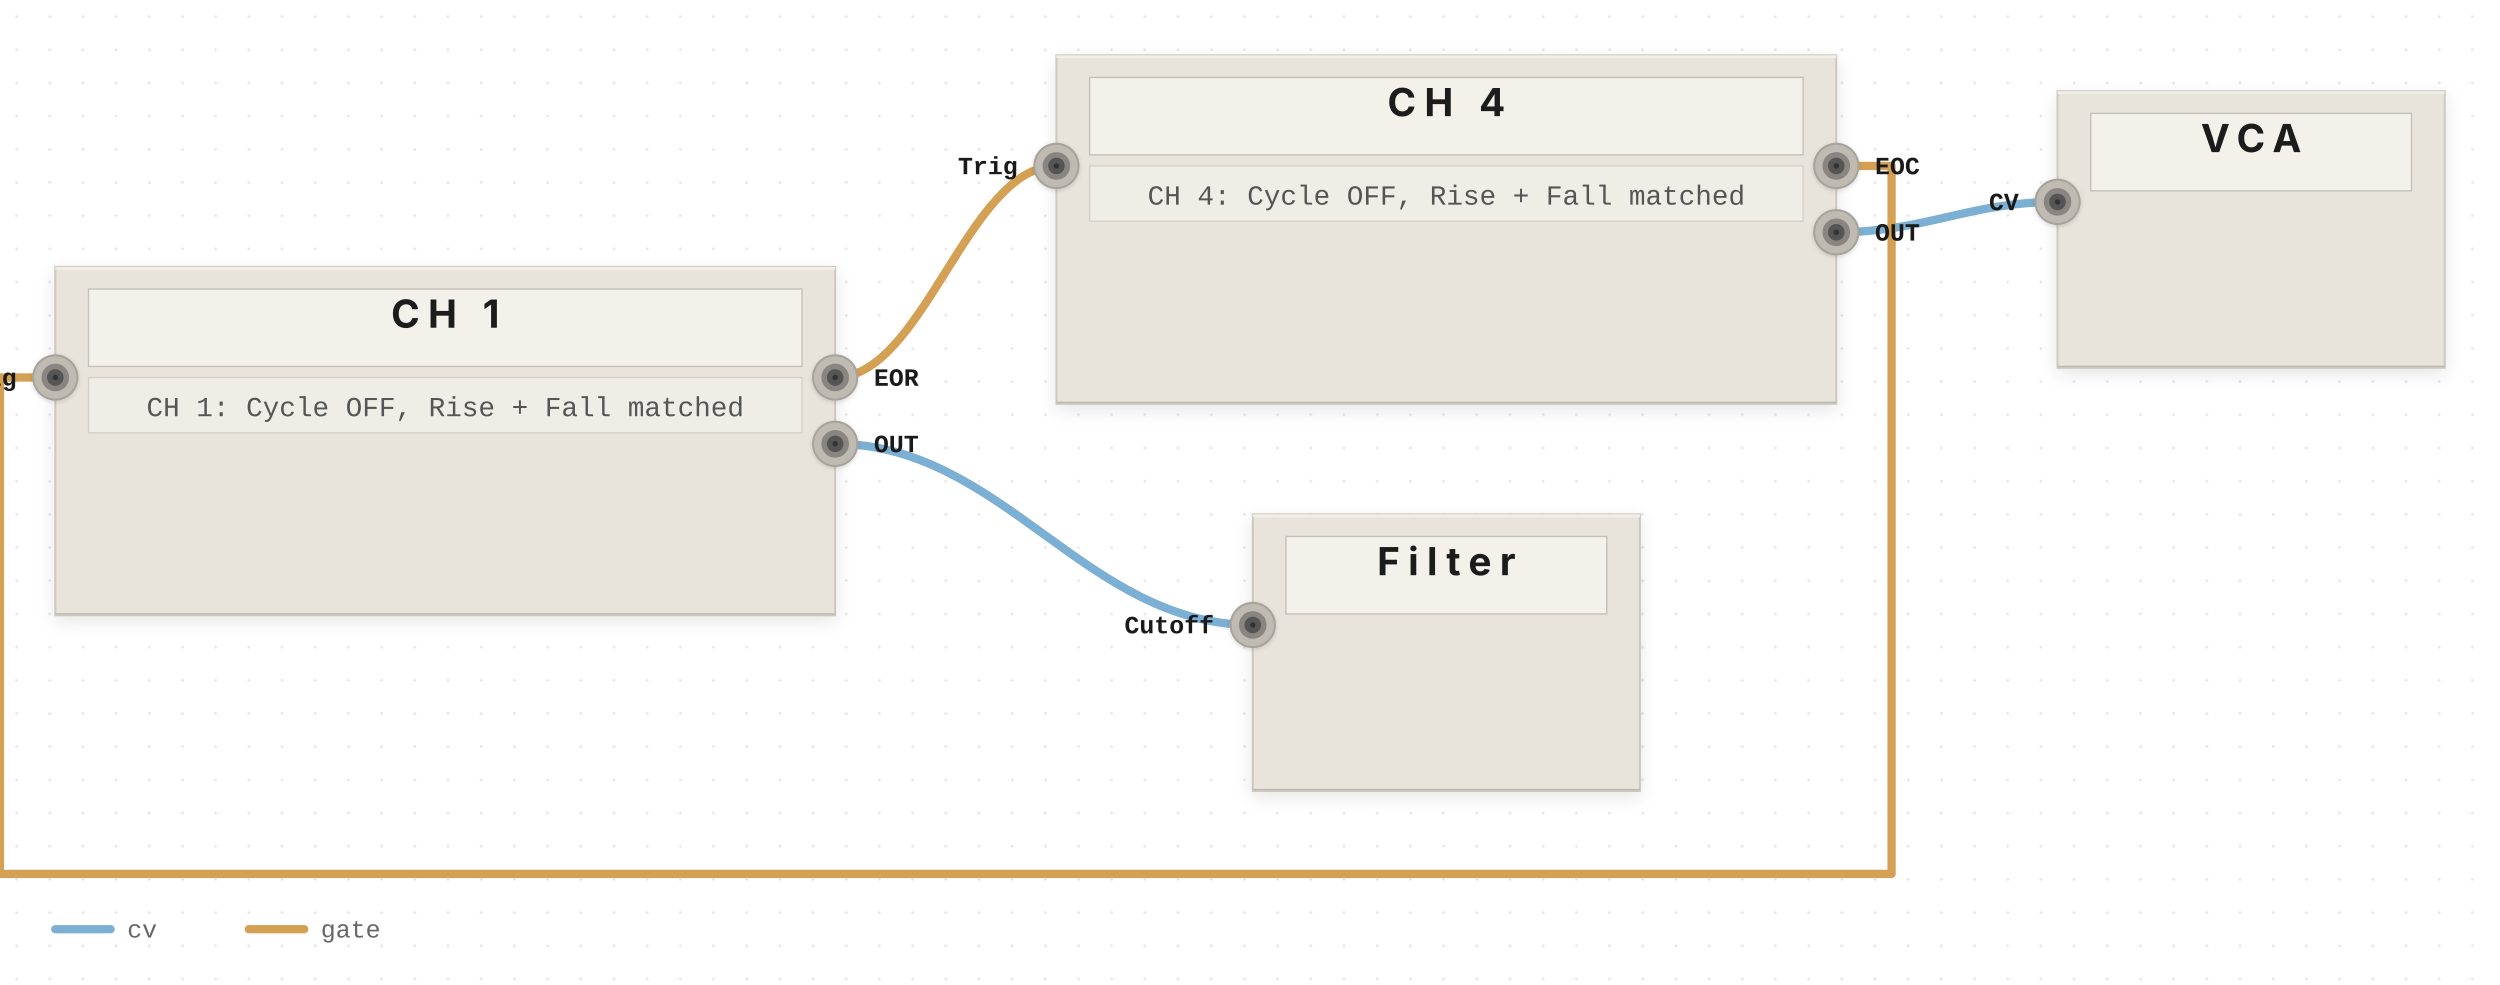
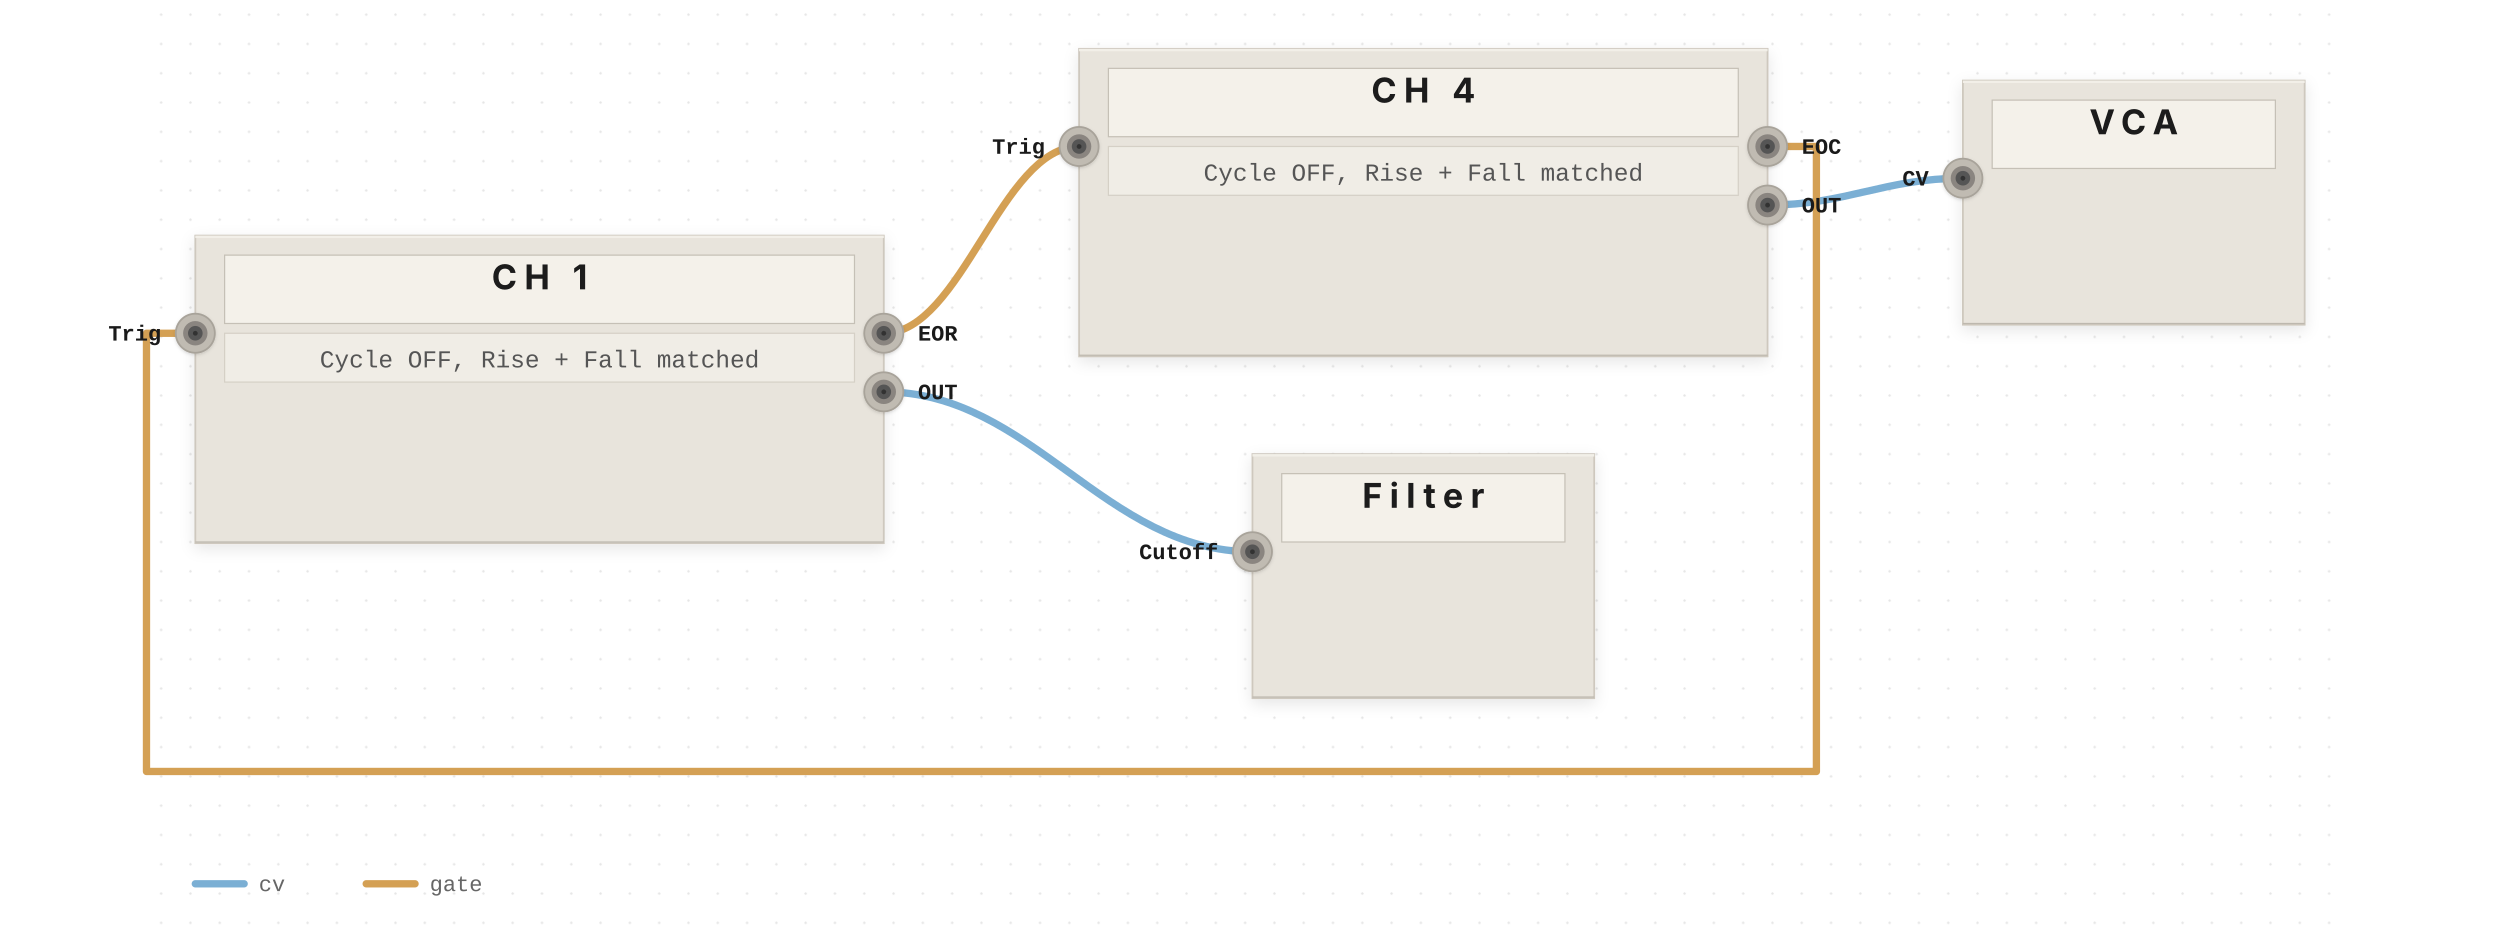
- <svg xmlns="http://www.w3.org/2000/svg" viewBox="0 0 904 356" width="100%" data-pf-min-width="904" role="img" aria-labelledby="pf-40ef9a-title pf-40ef9a-desc">
+ <svg xmlns="http://www.w3.org/2000/svg" viewBox="-60 0 1024 382" width="100%" data-pf-min-width="1024" role="img" aria-labelledby="pf-70c385-title pf-70c385-desc">
  <style>@media print { .pf-panel, .pf-jack { filter: none; } }</style>
  <defs>
-     <filter id="pf-40ef9a-panel-shadow" x="-20%" y="-20%" width="140%" height="140%">
+     <filter id="pf-70c385-panel-shadow" x="-20%" y="-20%" width="140%" height="140%">
      <feDropShadow dx="0" dy="2" stdDeviation="3" flood-opacity="0.1" />
    </filter>
-     <filter id="pf-40ef9a-jack-shadow" x="-20%" y="-20%" width="140%" height="140%">
+     <filter id="pf-70c385-jack-shadow" x="-20%" y="-20%" width="140%" height="140%">
      <feDropShadow dx="0" dy="0.5" stdDeviation="0.8" flood-opacity="0.15" />
    </filter>
-     <pattern id="pf-40ef9a-dots" width="12" height="12" patternUnits="userSpaceOnUse">
+     <pattern id="pf-70c385-dots" width="12" height="12" patternUnits="userSpaceOnUse">
      <circle cx="6" cy="6" r="0.5" fill="#aaaaaa" opacity="0.3" />
    </pattern>
  </defs>
  <g class="pf-layer-bg">
-     <rect width="904" height="356" fill="url(#pf-40ef9a-dots)" />
+     <rect width="904" height="382" fill="url(#pf-70c385-dots)" />
  </g>
  <g class="pf-layer-cables">
    <path d="M 302 136.5 C 334 136.5, 350 60, 382 60" stroke="#d4a054" stroke-width="3" fill="none" stroke-linecap="round" stroke-linejoin="round" data-connection="conn-0" data-signal="gate" />
    <path d="M 302 160.5 C 362.4 160.5, 392.6 226, 453 226" stroke="#7bafd4" stroke-width="3" fill="none" stroke-linecap="round" stroke-linejoin="round" data-connection="conn-2" data-signal="cv" />
    <path d="M 664 84 C 696 84, 712 73, 744 73" stroke="#7bafd4" stroke-width="3" fill="none" stroke-linecap="round" stroke-linejoin="round" data-connection="conn-3" data-signal="cv" />
    <path d="M 664 60 L 684 60 L 684 316 L 0 316 L 0 136.5 L 20 136.5" stroke="#d4a054" stroke-width="3" fill="none" stroke-linecap="round" stroke-linejoin="round" data-connection="conn-1" data-signal="gate" />
    <circle cx="302" cy="136.5" r="3.5" fill="#c49244" />
    <circle cx="382" cy="60" r="3.5" fill="#c49244" />
    <circle cx="302" cy="160.5" r="3.5" fill="#6a9ec3" />
    <circle cx="453" cy="226" r="3.5" fill="#6a9ec3" />
    <circle cx="664" cy="84" r="3.5" fill="#6a9ec3" />
    <circle cx="744" cy="73" r="3.5" fill="#6a9ec3" />
    <circle cx="664" cy="60" r="3.5" fill="#c49244" />
    <circle cx="20" cy="136.5" r="3.5" fill="#c49244" />
  </g>
  <g class="pf-layer-panels">
-     <g data-module="MATHS" filter="url(#pf-40ef9a-panel-shadow)">
+     <g data-module="MATHS" filter="url(#pf-70c385-panel-shadow)">
      <rect x="20" y="96.5" width="282" height="126" fill="#e8e4dc" stroke="#cec8be" stroke-width="0.75" rx="0" />
      <line x1="20" y1="97" x2="302" y2="97" stroke="#f2efe8" stroke-width="1" />
      <line x1="20" y1="222" x2="302" y2="222" stroke="#bdb8ae" stroke-width="0.5" />
      <rect x="32" y="104.5" width="258" height="28" fill="#f4f1ea" stroke="#c5c0b6" stroke-width="0.5" />
      <text x="161" y="118.5" text-anchor="middle" font-family="system-ui, -apple-system, BlinkMacSystemFont, 'Segoe UI', sans-serif" font-size="14" font-weight="700" fill="#1a1a1a" letter-spacing="3">CH 1</text>
    </g>
-     <g data-module="MATHS" filter="url(#pf-40ef9a-panel-shadow)">
+     <g data-module="MATHS" filter="url(#pf-70c385-panel-shadow)">
      <rect x="382" y="20" width="282" height="126" fill="#e8e4dc" stroke="#cec8be" stroke-width="0.75" rx="0" />
      <line x1="382" y1="20.5" x2="664" y2="20.5" stroke="#f2efe8" stroke-width="1" />
      <line x1="382" y1="145.5" x2="664" y2="145.5" stroke="#bdb8ae" stroke-width="0.5" />
      <rect x="394" y="28" width="258" height="28" fill="#f4f1ea" stroke="#c5c0b6" stroke-width="0.5" />
      <text x="523" y="42" text-anchor="middle" font-family="system-ui, -apple-system, BlinkMacSystemFont, 'Segoe UI', sans-serif" font-size="14" font-weight="700" fill="#1a1a1a" letter-spacing="3">CH 4</text>
    </g>
-     <g data-module="Filter" filter="url(#pf-40ef9a-panel-shadow)">
+     <g data-module="Filter" filter="url(#pf-70c385-panel-shadow)">
      <rect x="453" y="186" width="140" height="100" fill="#e8e4dc" stroke="#cec8be" stroke-width="0.75" rx="0" />
      <line x1="453" y1="186.5" x2="593" y2="186.5" stroke="#f2efe8" stroke-width="1" />
      <line x1="453" y1="285.5" x2="593" y2="285.5" stroke="#bdb8ae" stroke-width="0.5" />
      <rect x="465" y="194" width="116" height="28" fill="#f4f1ea" stroke="#c5c0b6" stroke-width="0.5" />
      <text x="523" y="208" text-anchor="middle" font-family="system-ui, -apple-system, BlinkMacSystemFont, 'Segoe UI', sans-serif" font-size="14" font-weight="700" fill="#1a1a1a" letter-spacing="3">Filter</text>
    </g>
-     <g data-module="VCA" filter="url(#pf-40ef9a-panel-shadow)">
+     <g data-module="VCA" filter="url(#pf-70c385-panel-shadow)">
      <rect x="744" y="33" width="140" height="100" fill="#e8e4dc" stroke="#cec8be" stroke-width="0.75" rx="0" />
      <line x1="744" y1="33.5" x2="884" y2="33.5" stroke="#f2efe8" stroke-width="1" />
      <line x1="744" y1="132.5" x2="884" y2="132.5" stroke="#bdb8ae" stroke-width="0.5" />
      <rect x="756" y="41" width="116" height="28" fill="#f4f1ea" stroke="#c5c0b6" stroke-width="0.5" />
      <text x="814" y="55" text-anchor="middle" font-family="system-ui, -apple-system, BlinkMacSystemFont, 'Segoe UI', sans-serif" font-size="14" font-weight="700" fill="#1a1a1a" letter-spacing="3">VCA</text>
    </g>
  </g>
  <g class="pf-layer-params">
    <rect x="32" y="136.5" width="258" height="20" fill="#f0ede6" stroke="#d5d0c6" stroke-width="0.5" />
-     <text x="161" y="150.5" text-anchor="middle" font-family="'SF Mono', 'Fira Code', Consolas, 'Courier New', monospace" font-size="10" fill="#555">CH 1: Cycle OFF, Rise + Fall matched</text>
+     <text x="161" y="150.5" text-anchor="middle" font-family="'SF Mono', 'Fira Code', Consolas, 'Courier New', monospace" font-size="10" fill="#555">Cycle OFF, Rise + Fall matched</text>
    <rect x="394" y="60" width="258" height="20" fill="#f0ede6" stroke="#d5d0c6" stroke-width="0.5" />
-     <text x="523" y="74" text-anchor="middle" font-family="'SF Mono', 'Fira Code', Consolas, 'Courier New', monospace" font-size="10" fill="#555">CH 4: Cycle OFF, Rise + Fall matched</text>
+     <text x="523" y="74" text-anchor="middle" font-family="'SF Mono', 'Fira Code', Consolas, 'Courier New', monospace" font-size="10" fill="#555">Cycle OFF, Rise + Fall matched</text>
  </g>
  <g class="pf-layer-jacks">
-     <g data-port="maths--ch-1.trig" filter="url(#pf-40ef9a-jack-shadow)">
+     <g data-port="maths--ch-1.trig" filter="url(#pf-70c385-jack-shadow)">
      <circle cx="20" cy="136.5" r="8" fill="#c0bbb2" stroke="#a8a39a" stroke-width="0.75" />
      <circle cx="20" cy="136.5" r="5" fill="#8a8580" />
      <circle cx="20" cy="136.5" r="3" fill="#555555" />
      <circle cx="20" cy="136.5" r="1" fill="#333333" />
    </g>
-     <g data-port="maths--ch-1.eor" filter="url(#pf-40ef9a-jack-shadow)">
+     <g data-port="maths--ch-1.eor" filter="url(#pf-70c385-jack-shadow)">
      <circle cx="302" cy="136.5" r="8" fill="#c0bbb2" stroke="#a8a39a" stroke-width="0.75" />
      <circle cx="302" cy="136.5" r="5" fill="#8a8580" />
      <circle cx="302" cy="136.5" r="3" fill="#555555" />
      <circle cx="302" cy="136.5" r="1" fill="#333333" />
    </g>
-     <g data-port="maths--ch-1.out" filter="url(#pf-40ef9a-jack-shadow)">
+     <g data-port="maths--ch-1.out" filter="url(#pf-70c385-jack-shadow)">
      <circle cx="302" cy="160.5" r="8" fill="#c0bbb2" stroke="#a8a39a" stroke-width="0.75" />
      <circle cx="302" cy="160.5" r="5" fill="#8a8580" />
      <circle cx="302" cy="160.5" r="3" fill="#555555" />
      <circle cx="302" cy="160.5" r="1" fill="#333333" />
    </g>
-     <g data-port="maths--ch-4.trig" filter="url(#pf-40ef9a-jack-shadow)">
+     <g data-port="maths--ch-4.trig" filter="url(#pf-70c385-jack-shadow)">
      <circle cx="382" cy="60" r="8" fill="#c0bbb2" stroke="#a8a39a" stroke-width="0.75" />
      <circle cx="382" cy="60" r="5" fill="#8a8580" />
      <circle cx="382" cy="60" r="3" fill="#555555" />
      <circle cx="382" cy="60" r="1" fill="#333333" />
    </g>
-     <g data-port="maths--ch-4.eoc" filter="url(#pf-40ef9a-jack-shadow)">
+     <g data-port="maths--ch-4.eoc" filter="url(#pf-70c385-jack-shadow)">
      <circle cx="664" cy="60" r="8" fill="#c0bbb2" stroke="#a8a39a" stroke-width="0.75" />
      <circle cx="664" cy="60" r="5" fill="#8a8580" />
      <circle cx="664" cy="60" r="3" fill="#555555" />
      <circle cx="664" cy="60" r="1" fill="#333333" />
    </g>
-     <g data-port="maths--ch-4.out" filter="url(#pf-40ef9a-jack-shadow)">
+     <g data-port="maths--ch-4.out" filter="url(#pf-70c385-jack-shadow)">
      <circle cx="664" cy="84" r="8" fill="#c0bbb2" stroke="#a8a39a" stroke-width="0.75" />
      <circle cx="664" cy="84" r="5" fill="#8a8580" />
      <circle cx="664" cy="84" r="3" fill="#555555" />
      <circle cx="664" cy="84" r="1" fill="#333333" />
    </g>
-     <g data-port="filter.cutoff" filter="url(#pf-40ef9a-jack-shadow)">
+     <g data-port="filter.cutoff" filter="url(#pf-70c385-jack-shadow)">
      <circle cx="453" cy="226" r="8" fill="#c0bbb2" stroke="#a8a39a" stroke-width="0.75" />
      <circle cx="453" cy="226" r="5" fill="#8a8580" />
      <circle cx="453" cy="226" r="3" fill="#555555" />
      <circle cx="453" cy="226" r="1" fill="#333333" />
    </g>
-     <g data-port="vca.cv" filter="url(#pf-40ef9a-jack-shadow)">
+     <g data-port="vca.cv" filter="url(#pf-70c385-jack-shadow)">
      <circle cx="744" cy="73" r="8" fill="#c0bbb2" stroke="#a8a39a" stroke-width="0.75" />
      <circle cx="744" cy="73" r="5" fill="#8a8580" />
      <circle cx="744" cy="73" r="3" fill="#555555" />
      <circle cx="744" cy="73" r="1" fill="#333333" />
    </g>
  </g>
  <g class="pf-layer-labels">
    <text x="6" y="139.5" font-family="'SF Mono', 'Fira Code', Consolas, 'Courier New', monospace" font-size="9" fill="#1a1a1a" font-weight="600" text-anchor="end">Trig</text>
    <text x="316" y="139.5" font-family="'SF Mono', 'Fira Code', Consolas, 'Courier New', monospace" font-size="9" fill="#1a1a1a" font-weight="600" text-anchor="start">EOR</text>
    <text x="316" y="163.5" font-family="'SF Mono', 'Fira Code', Consolas, 'Courier New', monospace" font-size="9" fill="#1a1a1a" font-weight="600" text-anchor="start">OUT</text>
    <text x="368" y="63" font-family="'SF Mono', 'Fira Code', Consolas, 'Courier New', monospace" font-size="9" fill="#1a1a1a" font-weight="600" text-anchor="end">Trig</text>
    <text x="678" y="63" font-family="'SF Mono', 'Fira Code', Consolas, 'Courier New', monospace" font-size="9" fill="#1a1a1a" font-weight="600" text-anchor="start">EOC</text>
    <text x="678" y="87" font-family="'SF Mono', 'Fira Code', Consolas, 'Courier New', monospace" font-size="9" fill="#1a1a1a" font-weight="600" text-anchor="start">OUT</text>
    <text x="439" y="229" font-family="'SF Mono', 'Fira Code', Consolas, 'Courier New', monospace" font-size="9" fill="#1a1a1a" font-weight="600" text-anchor="end">Cutoff</text>
    <text x="730" y="76" font-family="'SF Mono', 'Fira Code', Consolas, 'Courier New', monospace" font-size="9" fill="#1a1a1a" font-weight="600" text-anchor="end">CV</text>
  </g>
  <g class="pf-layer-annotations" />
  <g class="pf-layer-legend">
-     <g transform="translate(20, 336)">
+     <g transform="translate(20, 362)">
      <line x1="0" y1="0" x2="20" y2="0" stroke="#7bafd4" stroke-width="3" stroke-linecap="round" />
      <text x="26" y="3" font-family="'SF Mono', 'Fira Code', Consolas, 'Courier New', monospace" font-size="9" fill="#666">cv</text>
    </g>
-     <g transform="translate(90, 336)">
+     <g transform="translate(90, 362)">
      <line x1="0" y1="0" x2="20" y2="0" stroke="#d4a054" stroke-width="3" stroke-linecap="round" />
      <text x="26" y="3" font-family="'SF Mono', 'Fira Code', Consolas, 'Courier New', monospace" font-size="9" fill="#666">gate</text>
    </g>
  </g>
</svg>
